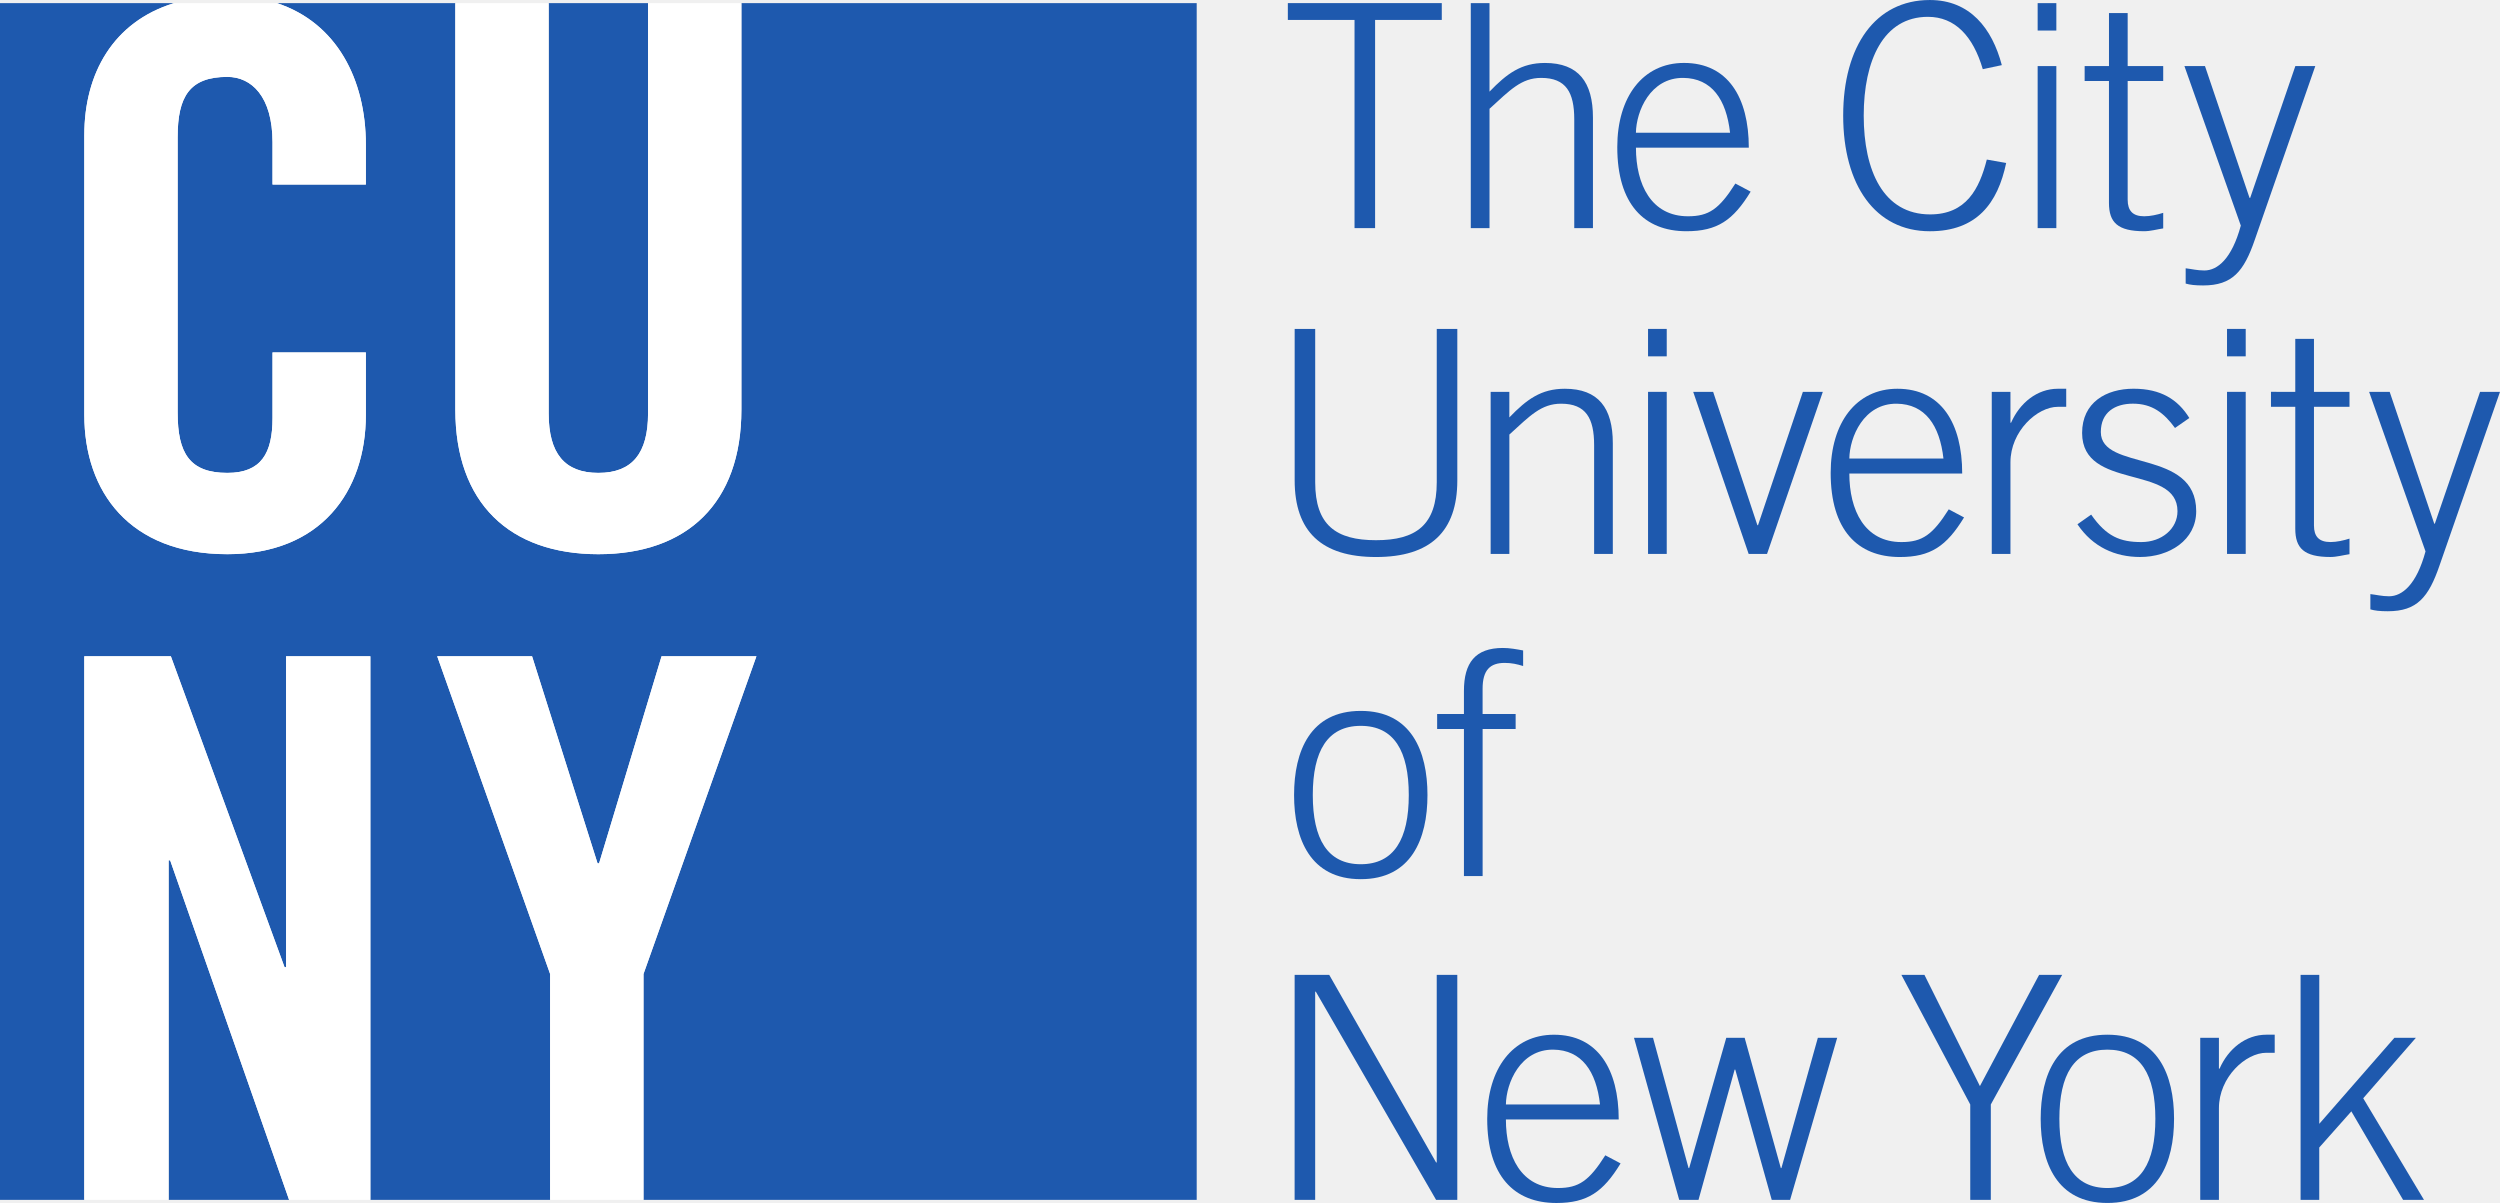
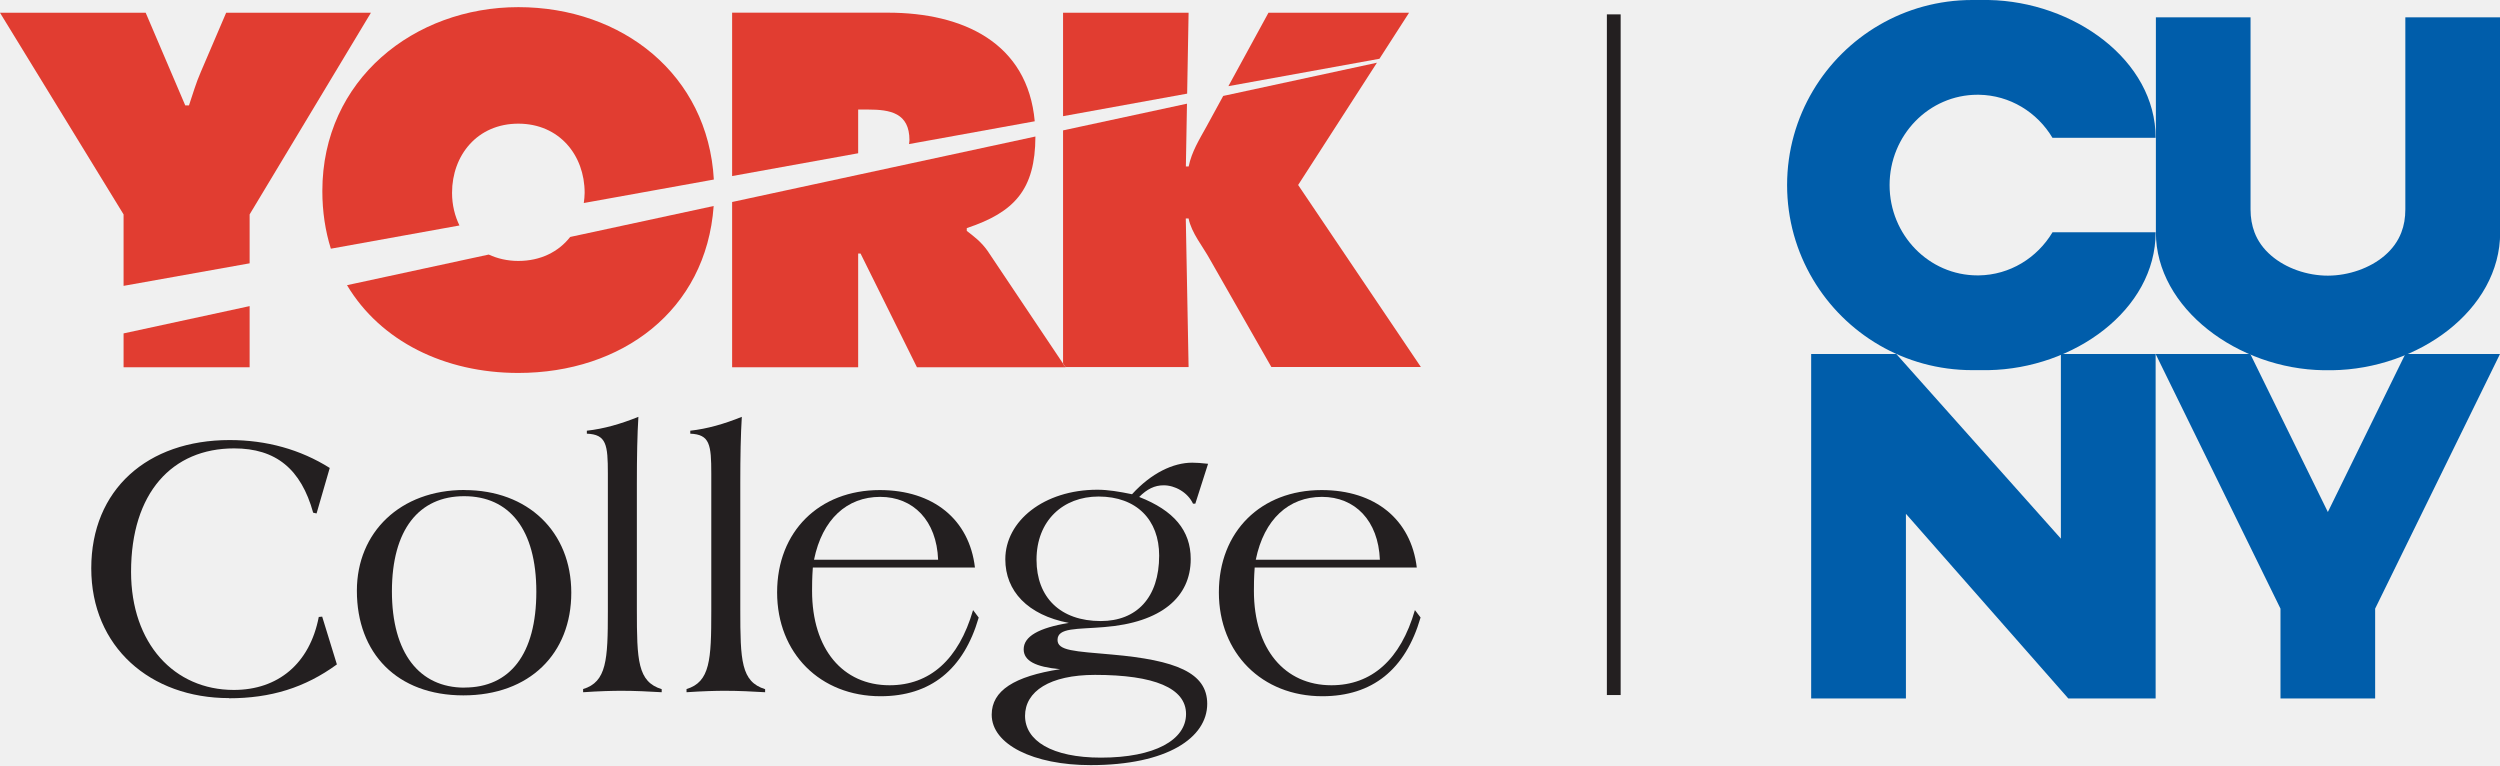
- <svg xmlns="http://www.w3.org/2000/svg" id="svg2985" version="1.1" width="121.885" height="58.649" xml:space="preserve">
-   <defs id="defs2989">
-     <clipPath clipPathUnits="userSpaceOnUse" id="clipPath3033">
-       <path d="m 260,63 496,0 0,412.592 -496,0 L 260,63 z" id="path3035" />
-     </clipPath>
-     <clipPath clipPathUnits="userSpaceOnUse" id="clipPath3041">
-       <path d="m 288.435,109.943 401.153,0 0,346.546 -401.153,0 0,-346.546 z" id="path3043" />
-     </clipPath>
-     <clipPath clipPathUnits="userSpaceOnUse" id="clipPath3533">
-       <path d="m 288,526.192 118.996,0 0,49.808 -118.996,0 0,-49.808 z" id="path3535" />
-     </clipPath>
-     <clipPath clipPathUnits="userSpaceOnUse" id="clipPath3541">
-       <path d="m 233.385,526.945 216.685,0 0,231.107 -216.685,0 0,-231.107 z" id="path3543" />
-     </clipPath>
-     <clipPath clipPathUnits="userSpaceOnUse" id="clipPath3619">
-       <path d="m 268.775,444.671 26.715,0 0,27.229 -26.715,0 0,-27.229 z" id="path3621" />
-     </clipPath>
-     <clipPath clipPathUnits="userSpaceOnUse" id="clipPath3627">
-       <path d="m 268.775,445.884 26.016,0 0,26.016 -26.016,0 0,-26.016 z" id="path3629" />
-     </clipPath>
-     <clipPath clipPathUnits="userSpaceOnUse" id="clipPath3637">
-       <path d="m 552.974,444.671 26.716,0 0,27.229 -26.716,0 0,-27.229 z" id="path3639" />
-     </clipPath>
-     <clipPath clipPathUnits="userSpaceOnUse" id="clipPath3645">
-       <path d="m 552.974,445.884 26.016,0 0,26.016 -26.016,0 0,-26.016 z" id="path3647" />
-     </clipPath>
-     <clipPath clipPathUnits="userSpaceOnUse" id="clipPath3655">
-       <path d="m 268.775,342.117 26.715,0 0,27.229 -26.715,0 0,-27.229 z" id="path3657" />
-     </clipPath>
-     <clipPath clipPathUnits="userSpaceOnUse" id="clipPath3663">
-       <path d="m 268.775,343.33 26.016,0 0,26.016 -26.016,0 0,-26.016 z" id="path3665" />
-     </clipPath>
-     <clipPath clipPathUnits="userSpaceOnUse" id="clipPath3673">
-       <path d="m 552.974,342.117 26.716,0 0,27.229 -26.716,0 0,-27.229 z" id="path3675" />
-     </clipPath>
-     <clipPath clipPathUnits="userSpaceOnUse" id="clipPath3681">
-       <path d="m 552.974,343.33 26.016,0 0,26.016 -26.016,0 0,-26.016 z" id="path3683" />
-     </clipPath>
-     <clipPath clipPathUnits="userSpaceOnUse" id="clipPath3691">
-       <path d="m 268.775,248.228 26.715,0 0,27.229 -26.715,0 0,-27.229 z" id="path3693" />
-     </clipPath>
-     <clipPath clipPathUnits="userSpaceOnUse" id="clipPath3699">
-       <path d="m 268.775,249.441 26.016,0 0,26.016 -26.016,0 0,-26.016 z" id="path3701" />
-     </clipPath>
-     <clipPath clipPathUnits="userSpaceOnUse" id="clipPath3709">
-       <path d="m 552.974,248.228 26.716,0 0,27.229 -26.716,0 0,-27.229 z" id="path3711" />
-     </clipPath>
-     <clipPath clipPathUnits="userSpaceOnUse" id="clipPath3717">
-       <path d="m 552.974,249.441 26.016,0 0,26.016 -26.016,0 0,-26.016 z" id="path3719" />
-     </clipPath>
-     <clipPath clipPathUnits="userSpaceOnUse" id="clipPath3727">
-       <path d="m 268.775,148.441 26.715,0 0,27.229 -26.715,0 0,-27.229 z" id="path3729" />
-     </clipPath>
-     <clipPath clipPathUnits="userSpaceOnUse" id="clipPath3735">
-       <path d="m 268.775,149.654 26.016,0 0,26.016 -26.016,0 0,-26.016 z" id="path3737" />
-     </clipPath>
-     <clipPath clipPathUnits="userSpaceOnUse" id="clipPath3745">
-       <path d="m 552.974,148.441 26.716,0 0,27.229 -26.716,0 0,-27.229 z" id="path3747" />
-     </clipPath>
-     <clipPath clipPathUnits="userSpaceOnUse" id="clipPath3753">
-       <path d="m 552.974,149.654 26.016,0 0,26.016 -26.016,0 0,-26.016 z" id="path3755" />
-     </clipPath>
+ <svg xmlns="http://www.w3.org/2000/svg" id="Layer_1" data-name="Layer 1" viewBox="0 0 293.94 89.95">
+   <defs>
+     <style>
+       .cls-1 {
+         fill: #231f20;
+       }
+ 
+       .cls-2 {
+         fill: #e13d31;
+       }
+ 
+       .cls-3 {
+         fill: #005daa;
+       }
+     </style>
  </defs>
-   <g id="g2993" transform="matrix(1.25,0,0,-1.25,-361.7987,717.3306)">
-     <path d="m 296.016,540.309 0,-13.243 4.698,0 -4.639,13.243" style="fill:#1e59ae;fill-opacity:1;fill-rule:nonzero;stroke:none" id="path3545" />
-     <path d="m 312.777,555.42 c 1.321,0 1.938,0.763 1.938,2.32 l 0,16.002 -3.876,0 0,-16.002 c 0,-1.556 0.616,-2.32 1.938,-2.32" style="fill:#1e59ae;fill-opacity:1;fill-rule:nonzero;stroke:none" id="path3547" />
-     <path d="m 318.356,573.743 0,-15.856 c 0,-3.641 -2.114,-5.638 -5.579,-5.638 -3.465,0 -5.579,1.996 -5.579,5.638 l 0,15.856 -6.956,0 c 2.331,-0.771 3.467,-2.974 3.467,-5.52 l 0,-1.556 -3.641,0 0,1.645 c 0,1.791 -0.822,2.554 -1.762,2.554 -1.468,0 -1.938,-0.763 -1.938,-2.348 l 0,-10.748 c 0,-1.585 0.47,-2.349 1.938,-2.349 1.321,0 1.762,0.763 1.762,2.143 l 0,2.555 3.641,0 0,-2.437 c 0,-2.995 -1.762,-5.432 -5.403,-5.432 -3.817,0 -5.579,2.437 -5.579,5.432 l 0,10.923 c 0,2.384 1.121,4.408 3.499,5.138 l -6.788,0 0,-46.677 3.288,0 0,21.201 3.377,0 4.434,-12.127 0.059,0 0,12.127 3.288,0 0,-21.201 7.011,0 0,8.809 -4.404,12.392 3.7,0 2.554,-8.075 0.059,0 2.437,8.075 3.7,0 -4.404,-12.392 0,-8.809 21.577,0 0,46.677" style="fill:#1e59ae;fill-opacity:1;fill-rule:nonzero;stroke:none" id="path3549" />
-     <path d="m 292.727,568.604 0,-10.923 c 0,-2.995 1.763,-5.432 5.579,-5.432 3.641,0 5.403,2.437 5.403,5.432 l 0,2.437 -3.641,0 0,-2.555 c 0,-1.38 -0.441,-2.143 -1.762,-2.143 -1.468,0 -1.938,0.763 -1.938,2.349 l 0,10.748 c 0,1.585 0.47,2.348 1.938,2.348 0.94,0 1.762,-0.763 1.762,-2.554 l 0,-1.645 3.641,0 0,1.556 c 0,2.545 -1.136,4.749 -3.467,5.52 l -4.015,0 c -2.379,-0.73 -3.499,-2.755 -3.499,-5.138" style="fill:#ffffff;fill-opacity:1;fill-rule:nonzero;stroke:none" id="path3551" />
-     <path d="m 300.597,548.267 0,-12.127 -0.059,0 -4.434,12.127 -3.377,0 0,-21.201 3.289,0 0,13.243 0.059,0 4.639,-13.243 3.171,0 0,21.201" style="fill:#ffffff;fill-opacity:1;fill-rule:nonzero;stroke:none" id="path3553" />
-     <path d="m 318.942,548.267 -3.7,0 -2.437,-8.075 -0.059,0 -2.554,8.075 -3.7,0 4.404,-12.392 0,-8.809 3.641,0 0,8.809" style="fill:#ffffff;fill-opacity:1;fill-rule:nonzero;stroke:none" id="path3555" />
-     <path d="m 312.777,552.249 c 3.465,0 5.579,1.996 5.579,5.638 l 0,15.856 -3.641,0 0,-16.002 c 0,-1.556 -0.617,-2.32 -1.938,-2.32 -1.322,0 -1.938,0.763 -1.938,2.32 l 0,16.002 -3.641,0 0,-15.856 c 0,-3.641 2.114,-5.638 5.579,-5.638" style="fill:#ffffff;fill-opacity:1;fill-rule:nonzero;stroke:none" id="path3557" />
-     <path d="m 339.669,573.743 6.004,0 0,-0.656 -2.601,0 0,-8.12 -0.802,0 0,8.12 -2.601,0" style="fill:#1e59ae;fill-opacity:1;fill-rule:nonzero;stroke:none" id="path3559" />
-     <path d="m 346.804,564.967 0,8.775 0.73,0 0,-3.452 c 0.68,0.706 1.239,1.119 2.163,1.119 1.313,0 1.872,-0.753 1.872,-2.127 l 0,-4.315 -0.729,0 0,4.242 c 0,1.046 -0.316,1.617 -1.288,1.617 -0.778,0 -1.215,-0.474 -2.017,-1.204 l 0,-4.655" style="fill:#1e59ae;fill-opacity:1;fill-rule:nonzero;stroke:none" id="path3561" />
-     <path d="m 356.917,568.687 c -0.146,1.301 -0.717,2.127 -1.823,2.139 -1.289,0.012 -1.836,-1.3 -1.849,-2.139 l 3.671,0 z m -3.671,-0.583 c 0,-1.434 0.596,-2.675 2.031,-2.675 0.814,0 1.215,0.28 1.847,1.277 l 0.596,-0.316 c -0.681,-1.118 -1.301,-1.544 -2.504,-1.544 -1.653,0 -2.698,1.058 -2.698,3.283 0,1.956 0.997,3.281 2.602,3.281 1.714,0 2.528,-1.349 2.528,-3.305" style="fill:#1e59ae;fill-opacity:1;fill-rule:nonzero;stroke:none" id="path3563" />
-     <path d="m 366.774,571.166 c -0.377,1.288 -1.082,2.042 -2.14,2.042 -1.738,0 -2.504,-1.702 -2.504,-3.853 0,-2.151 0.766,-3.853 2.59,-3.853 1.41,0 1.92,0.996 2.211,2.139 l 0.755,-0.133 c -0.329,-1.569 -1.143,-2.663 -2.978,-2.663 -2.127,0 -3.379,1.799 -3.379,4.51 0,2.71 1.252,4.509 3.379,4.509 1.568,0 2.431,-1.106 2.808,-2.54" style="fill:#1e59ae;fill-opacity:1;fill-rule:nonzero;stroke:none" id="path3565" />
-     <path d="m 369.643,564.967 -0.729,0 0,6.32 0.729,0 0,-6.32 z m -0.729,7.706 0,1.069 0.729,0 0,-1.069" style="fill:#1e59ae;fill-opacity:1;fill-rule:nonzero;stroke:none" id="path3567" />
-     <path d="m 371.696,571.288 0,2.066 0.729,0 0,-2.066 1.386,0 0,-0.584 -1.386,0 0,-4.63 c 0,-0.425 0.195,-0.645 0.644,-0.645 0.243,0 0.51,0.061 0.742,0.134 l 0,-0.607 c -0.244,-0.037 -0.499,-0.11 -0.742,-0.11 -1.034,0 -1.374,0.341 -1.374,1.106 l 0,4.752 -0.948,0 0,0.584" style="fill:#1e59ae;fill-opacity:1;fill-rule:nonzero;stroke:none" id="path3569" />
-     <path d="m 377.178,566.146 0.025,0 1.762,5.142 0.778,0 -2.358,-6.77 c -0.425,-1.24 -0.875,-1.787 -2.018,-1.787 -0.316,0 -0.511,0.025 -0.68,0.073 l 0,0.596 c 0.218,-0.024 0.45,-0.085 0.729,-0.085 0.51,0 1.069,0.45 1.422,1.75 l -2.2,6.223 0.802,0" style="fill:#1e59ae;fill-opacity:1;fill-rule:nonzero;stroke:none" id="path3571" />
-     <path d="m 340.736,561.036 0,-5.98 c 0,-1.677 0.815,-2.261 2.371,-2.261 1.556,0 2.37,0.584 2.37,2.261 l 0,5.98 0.802,0 0,-5.907 c 0,-1.994 -1.045,-2.99 -3.172,-2.99 -2.127,0 -3.172,0.997 -3.172,2.99 l 0,5.907" style="fill:#1e59ae;fill-opacity:1;fill-rule:nonzero;stroke:none" id="path3573" />
-     <path d="m 347.579,552.26 0,6.321 0.729,0 0,-0.997 c 0.68,0.705 1.24,1.118 2.164,1.118 1.312,0 1.872,-0.753 1.872,-2.127 l 0,-4.315 -0.729,0 0,4.242 c 0,1.045 -0.316,1.617 -1.288,1.617 -0.778,0 -1.216,-0.474 -2.018,-1.203 l 0,-4.656" style="fill:#1e59ae;fill-opacity:1;fill-rule:nonzero;stroke:none" id="path3575" />
-     <path d="m 354.447,552.26 -0.729,0 0,6.321 0.729,0 0,-6.321 z m -0.729,7.706 0,1.07 0.729,0 0,-1.07" style="fill:#1e59ae;fill-opacity:1;fill-rule:nonzero;stroke:none" id="path3577" />
-     <path d="m 355.479,558.581 0.778,0 1.726,-5.202 0.024,0 1.75,5.202 0.778,0 -2.176,-6.321 -0.717,0" style="fill:#1e59ae;fill-opacity:1;fill-rule:nonzero;stroke:none" id="path3579" />
-     <path d="m 365.24,555.979 c -0.146,1.301 -0.718,2.127 -1.823,2.14 -1.288,0.012 -1.836,-1.301 -1.848,-2.14 l 3.671,0 z m -3.671,-0.583 c 0,-1.434 0.596,-2.674 2.031,-2.674 0.814,0 1.215,0.28 1.847,1.277 l 0.596,-0.316 c -0.681,-1.118 -1.301,-1.544 -2.504,-1.544 -1.653,0 -2.698,1.058 -2.698,3.281 0,1.957 0.997,3.282 2.602,3.282 1.714,0 2.528,-1.349 2.528,-3.306" style="fill:#1e59ae;fill-opacity:1;fill-rule:nonzero;stroke:none" id="path3581" />
-     <path d="m 367.124,552.26 0,6.321 0.729,0 0,-1.204 0.024,0 c 0.341,0.778 1.021,1.325 1.823,1.325 l 0.328,0 0,-0.705 -0.328,0 c -0.802,0 -1.847,-0.949 -1.847,-2.164 l 0,-3.574" style="fill:#1e59ae;fill-opacity:1;fill-rule:nonzero;stroke:none" id="path3583" />
-     <path d="m 371.001,553.793 c 0.595,-0.852 1.13,-1.071 1.957,-1.071 0.802,0 1.41,0.523 1.41,1.204 0,1.835 -3.72,0.802 -3.72,3.051 0,1.191 0.936,1.726 2.006,1.726 1.058,0 1.726,-0.413 2.176,-1.142 l -0.559,-0.389 c -0.426,0.583 -0.888,0.948 -1.641,0.948 -0.705,0 -1.252,-0.341 -1.252,-1.106 0,-1.544 3.72,-0.632 3.72,-3.087 0,-1.131 -1.046,-1.787 -2.188,-1.787 -0.973,0 -1.848,0.389 -2.444,1.276" style="fill:#1e59ae;fill-opacity:1;fill-rule:nonzero;stroke:none" id="path3585" />
-     <path d="m 377.029,552.26 -0.729,0 0,6.321 0.729,0 0,-6.321 z m -0.729,7.706 0,1.07 0.729,0 0,-1.07" style="fill:#1e59ae;fill-opacity:1;fill-rule:nonzero;stroke:none" id="path3587" />
-     <path d="m 378.962,558.581 0,2.066 0.729,0 0,-2.066 1.386,0 0,-0.583 -1.386,0 0,-4.631 c 0,-0.426 0.195,-0.644 0.644,-0.644 0.243,0 0.511,0.061 0.742,0.134 l 0,-0.608 c -0.243,-0.036 -0.498,-0.109 -0.742,-0.109 -1.033,0 -1.373,0.34 -1.373,1.106 l 0,4.753 -0.948,0 0,0.583" style="fill:#1e59ae;fill-opacity:1;fill-rule:nonzero;stroke:none" id="path3589" />
-     <path d="m 384.382,553.44 0.024,0 1.763,5.141 0.778,0 -2.358,-6.77 c -0.425,-1.24 -0.875,-1.787 -2.018,-1.787 -0.316,0 -0.51,0.024 -0.68,0.073 l 0,0.596 c 0.219,-0.024 0.45,-0.085 0.729,-0.085 0.51,0 1.07,0.45 1.422,1.75 l -2.2,6.223 0.802,0" style="fill:#1e59ae;fill-opacity:1;fill-rule:nonzero;stroke:none" id="path3591" />
-     <path d="m 340.642,542.855 c 0,-1.714 0.572,-2.698 1.872,-2.698 1.3,0 1.872,0.984 1.872,2.698 0,1.714 -0.572,2.699 -1.872,2.699 -1.301,0 -1.872,-0.985 -1.872,-2.699 z m 4.473,0 c 0,-1.714 -0.633,-3.281 -2.601,-3.281 -1.969,0 -2.602,1.568 -2.602,3.281 0,1.714 0.632,3.282 2.602,3.282 1.968,0 2.601,-1.568 2.601,-3.282" style="fill:#1e59ae;fill-opacity:1;fill-rule:nonzero;stroke:none" id="path3593" />
-     <path d="m 347.266,545.432 0,-5.737 -0.729,0 0,5.737 -1.045,0 0,0.583 1.045,0 0,0.9 c 0,1.094 0.437,1.677 1.519,1.677 0.267,0 0.522,-0.048 0.79,-0.097 l 0,-0.608 c -0.231,0.073 -0.45,0.122 -0.718,0.122 -0.571,0 -0.863,-0.279 -0.863,-1.009 l 0,-0.985 1.289,0 0,-0.583" style="fill:#1e59ae;fill-opacity:1;fill-rule:nonzero;stroke:none" id="path3595" />
-     <path d="m 339.934,535.842 1.349,0 4.168,-7.317 0.025,0 0,7.317 0.802,0 0,-8.776 -0.827,0 -4.691,8.12 -0.025,0 0,-8.12 -0.802,0" style="fill:#1e59ae;fill-opacity:1;fill-rule:nonzero;stroke:none" id="path3597" />
-     <path d="m 351.845,530.786 c -0.145,1.3 -0.717,2.127 -1.823,2.139 -1.289,0.012 -1.836,-1.301 -1.848,-2.139 l 3.671,0 z m -3.671,-0.584 c 0,-1.434 0.596,-2.674 2.03,-2.674 0.815,0 1.215,0.279 1.847,1.276 l 0.596,-0.316 c -0.68,-1.118 -1.301,-1.544 -2.504,-1.544 -1.652,0 -2.698,1.057 -2.698,3.282 0,1.956 0.997,3.281 2.601,3.281 1.714,0 2.528,-1.349 2.528,-3.306" style="fill:#1e59ae;fill-opacity:1;fill-rule:nonzero;stroke:none" id="path3599" />
-     <path d="m 353.17,533.387 0.742,0 1.386,-5.08 0.024,0 1.447,5.08 0.717,0 1.41,-5.08 0.024,0 1.421,5.08 0.754,0 -1.836,-6.321 -0.717,0 -1.422,5.081 -0.024,0 -1.41,-5.081 -0.753,0" style="fill:#1e59ae;fill-opacity:1;fill-rule:nonzero;stroke:none" id="path3601" />
-     <path d="m 366.285,530.786 -2.686,5.056 0.899,0 2.164,-4.339 2.309,4.339 0.899,0 -2.783,-5.056 0,-3.72 -0.802,0" style="fill:#1e59ae;fill-opacity:1;fill-rule:nonzero;stroke:none" id="path3603" />
-     <path d="m 369.761,530.227 c 0,-1.714 0.572,-2.699 1.873,-2.699 1.3,0 1.871,0.984 1.871,2.699 0,1.714 -0.571,2.698 -1.871,2.698 -1.301,0 -1.873,-0.984 -1.873,-2.698 z m 4.473,0 c 0,-1.714 -0.632,-3.282 -2.6,-3.282 -1.969,0 -2.602,1.568 -2.602,3.282 0,1.714 0.632,3.281 2.602,3.281 1.968,0 2.6,-1.568 2.6,-3.281" style="fill:#1e59ae;fill-opacity:1;fill-rule:nonzero;stroke:none" id="path3605" />
-     <path d="m 375.255,527.066 0,6.321 0.729,0 0,-1.204 0.025,0 c 0.34,0.778 1.021,1.325 1.823,1.325 l 0.328,0 0,-0.705 -0.328,0 c -0.802,0 -1.848,-0.948 -1.848,-2.164 l 0,-3.574" style="fill:#1e59ae;fill-opacity:1;fill-rule:nonzero;stroke:none" id="path3607" />
-     <path d="m 379.169,527.066 0,8.776 0.729,0 0,-5.81 2.93,3.355 0.838,0 -2.054,-2.358 2.37,-3.963 -0.815,0 -2.018,3.452 -1.252,-1.41 0,-2.042" style="fill:#1e59ae;fill-opacity:1;fill-rule:nonzero;stroke:none" id="path3609" />
+   <g>
+     <polygon class="cls-2" points="14.53 43.18 29.35 43.18 29.35 35.99 14.53 39.2 14.53 43.18" />
+     <path class="cls-2" d="M29.35,25.21L43.61,1.5h-17.02l-2.98,6.96c-.56,1.27-.94,2.6-1.39,3.93h-.44L17.13,1.5H0l14.53,23.71v8.4c4.31-.77,9.31-1.66,14.82-2.65v-5.74Z" />
+     <path class="cls-2" d="M60.94,30.68c-1.29,0-2.45-.28-3.48-.75l-16.66,3.6c3.94,6.59,11.48,10.32,20.14,10.32,12.14,0,22.09-7.32,22.97-19.63l-16.87,3.64c-1.38,1.76-3.5,2.82-6.1,2.82Z" />
+     <path class="cls-2" d="M53.15,22.67c0-4.42,2.98-8.13,7.79-8.13s7.8,3.7,7.8,8.13c0,.41-.05.81-.1,1.2,5.04-.91,10.16-1.84,15.29-2.76-.69-12.33-10.77-20.27-22.99-20.27s-23.04,8.51-23.04,21.61c0,2.45.35,4.71,1,6.79,4.81-.87,9.88-1.78,15.12-2.73-.54-1.11-.87-2.4-.87-3.84Z" />
+     <path class="cls-2" d="M100.9,12.88h1.16c2.6,0,4.87.39,4.87,3.6,0,.17-.04.31-.05.46,5.05-.91,10-1.81,14.78-2.68-.83-9.22-8.41-12.77-17.28-12.77h-18.3v19.21c4.97-.9,9.92-1.8,14.82-2.68v-5.15Z" />
+     <path class="cls-2" d="M116.21,29.63c-.83-1.22-1.77-1.88-2.54-2.48v-.33c5.61-1.87,8.05-4.52,8.07-10.77l-35.66,7.7v19.43h14.82v-13.37h.28l6.63,13.37h17.18v-.43l-8.78-13.11Z" />
+     <path class="cls-2" d="M139.75,1.5h-14.76v12.16c5.11-.93,10.01-1.82,14.59-2.65l.17-9.51Z" />
+     <path class="cls-2" d="M165.68,1.5h-16.54l-4.71,8.63c6.93-1.26,12.99-2.35,17.76-3.22l3.48-5.41Z" />
+     <path class="cls-2" d="M161.91,7.37l-18.09,3.91-1.96,3.59c-.83,1.5-1.76,2.99-2.1,4.7h-.33l.13-7.38-14.57,3.14v27.4l.29.43h-.29s14.76,0,14.76,0l-.33-17.47h.33c.34,1.71,1.66,3.25,2.54,4.86l7.19,12.6h17.58l-14.43-21.4,9.28-14.4Z" />
+     <polygon class="cls-2" points="124.99 42.74 124.99 43.18 125.28 43.18 124.99 42.74" />
  </g>
+   <g>
+     <path class="cls-1" d="M26.92,82.08c-9.24,0-16.19-6.01-16.19-15.26s6.59-15.08,16.27-15.08c4.34,0,8.32,1.11,11.77,3.28l-1.55,5.35-.4-.09c-1.42-5.13-4.38-7.56-9.29-7.56-7.29,0-12.12,5.22-12.12,14.51,0,8.44,5.08,13.89,12.08,13.89,5.21,0,8.93-3.1,9.99-8.58l.4-.04,1.73,5.62c-3.76,2.74-7.78,3.98-12.7,3.98Z" />
+     <path class="cls-1" d="M54.61,57.62c7.47,0,12.56,4.91,12.56,12.07s-4.9,12.07-12.69,12.07-12.52-4.95-12.52-12.3c0-6.9,5.13-11.85,12.65-11.85ZM54.61,80.84c5.35,0,8.45-3.93,8.45-11.27s-3.18-11.23-8.49-11.23-8.49,3.93-8.49,11.19,3.23,11.32,8.53,11.32Z" />
+     <path class="cls-1" d="M68.55,81.02c2.79-.84,2.92-3.45,2.92-9.15v-16.19c0-3.4-.17-4.6-2.47-4.69v-.35c1.99-.22,3.98-.79,6.06-1.63-.13,2.08-.18,4.64-.18,7.83v14.82c0,6.01.09,8.49,2.92,9.37v.36c-1.51-.09-3.1-.17-4.73-.17-1.06,0-2.61.04-4.51.17v-.36Z" />
+     <path class="cls-1" d="M80.71,81.02c2.79-.84,2.92-3.45,2.92-9.15v-16.19c0-3.4-.17-4.6-2.47-4.69v-.35c1.99-.22,3.98-.79,6.06-1.63-.13,2.08-.18,4.64-.18,7.83v14.82c0,6.01.09,8.49,2.92,9.37v.36c-1.5-.09-3.1-.17-4.73-.17-1.06,0-2.6.04-4.51.17v-.36Z" />
+     <path class="cls-1" d="M115.07,72.62c-1.77,6.1-5.66,9.24-11.54,9.24-7.08,0-12.16-5.04-12.16-12.21s4.95-12.03,12.07-12.03c6.28,0,10.53,3.45,11.19,9.11h-19.06c-.09,1.24-.09,2.12-.09,2.74,0,6.86,3.62,11.1,9.11,11.1,4.73,0,8.13-3.01,9.82-8.84l.66.88ZM110.3,65.81c-.17-4.6-2.92-7.39-6.81-7.39s-6.81,2.61-7.78,7.39h14.59Z" />
+     <path class="cls-1" d="M140.54,59.22h-.27c-.62-1.33-2.12-2.16-3.45-2.16-1.07,0-1.95.44-2.88,1.37,4.07,1.59,6.06,3.94,6.06,7.3,0,4.47-3.45,7.47-10.18,8-3.18.27-5.48.04-5.48,1.51,0,1.28,1.99,1.33,6.41,1.72,7.48.66,11.19,2.12,11.19,5.79,0,3.98-4.69,7.21-13.71,7.21-6.72,0-11.63-2.43-11.63-5.93,0-2.83,2.65-4.51,8.05-5.35-2.87-.26-4.29-.97-4.29-2.34,0-1.51,1.77-2.52,5.31-3.1-4.86-.93-7.47-3.76-7.47-7.48,0-4.51,4.55-8.18,10.83-8.18,1.24,0,2.56.22,4.07.53,2.26-2.48,4.83-3.71,7.08-3.71.44,0,1.11.04,1.86.13l-1.5,4.69ZM120.52,84.16c0,2.92,3.14,4.92,8.93,4.92,6.33,0,10-2.09,10-5.13s-3.72-4.6-10.7-4.6c-5.35,0-8.23,1.95-8.23,4.82ZM121.87,65.81c0,4.42,2.79,7.21,7.56,7.21,4.2,0,6.86-2.74,6.86-7.7,0-4.2-2.66-6.94-7.13-6.94-4.16,0-7.29,2.83-7.29,7.43Z" />
+     <path class="cls-1" d="M167.02,72.62c-1.77,6.1-5.66,9.24-11.55,9.24-7.08,0-12.16-5.04-12.16-12.21s4.96-12.03,12.08-12.03c6.28,0,10.52,3.45,11.19,9.11h-19.06c-.09,1.24-.09,2.12-.09,2.74,0,6.86,3.63,11.1,9.11,11.1,4.73,0,8.14-3.01,9.82-8.84l.67.88ZM162.24,65.81c-.18-4.6-2.92-7.39-6.81-7.39s-6.81,2.61-7.78,7.39h14.6Z" />
+   </g>
+   <rect class="cls-1" x="188.93" y="1.69" width="1.62" height="80.03" />
+   <polygon class="cls-3" points="242.31 41.62 242.31 63.33 222.96 41.62 212.95 41.62 212.95 41.62 212.95 82.12 224.09 82.12 224.09 60.41 243.18 82.12 253.45 82.12 253.45 41.62 242.31 41.62" />
+   <path class="cls-3" d="M293.94,24.61v-8.4h0s0,0,0,0V2.04h-10.89s-.24,0-.24,0v22.58c0,.99-.15,1.89-.47,2.71-.4,1.04-1.05,1.94-1.97,2.73-1.71,1.46-4.2,2.34-6.66,2.35h0s0,0,0,0c0,0,0,0,0,0h0s0,0,0,0c-2.46,0-4.95-.88-6.66-2.35-.92-.79-1.57-1.69-1.97-2.73-.31-.82-.47-1.72-.47-2.71V2.04h-.24s-10.89,0-10.89,0v14.17s0,0,0,0h0v11.11h0c0,8.95,9.67,16.07,19.73,16.21.1,0,.21,0,.31,0,.04,0,.08,0,.12,0,.03,0,.05,0,.08,0h0s0,0,0,0c0,0,0,0,0,0,0,0,0,0,.01,0h0s.04,0,.07,0c.04,0,.08,0,.12,0,.1,0,.21,0,.31,0,10.06-.14,19.73-7.05,19.73-16.21h0v-2.71Z" />
+   <path class="cls-3" d="M241.32,27.32c-1.8,3-5,5.01-8.67,5.06-.05,0-.09,0-.14,0-5.71,0-10.34-4.75-10.34-10.62,0-5.86,4.63-10.62,10.34-10.62.05,0,.1,0,.14,0,3.67.05,6.88,2.06,8.67,5.06h12.13C253.45,7.08,243.83.18,233.8,0c-.02,0-.05,0-.07,0-.1,0-.21,0-.31,0-.04,0-.08,0-.12,0-.02,0-.04,0-.07,0h0s0,0-.01,0c0,0,0,0,0,0,0,0,0,0,0,0h0s-.05,0-.08,0c-.04,0-.08,0-.12,0-.1,0-.21,0-.31,0h-.82c-7.97,0-14.94,4.28-18.73,10.67-1.93,3.25-3.04,7.04-3.04,11.09h0s0,0,0,0c0,4.05,1.11,7.84,3.04,11.09,3.79,6.39,10.76,10.67,18.73,10.67h.82c.1,0,.21,0,.31,0,.04,0,.08,0,.12,0,.03,0,.05,0,.08,0h0s0,0,0,0c0,0,0,0,0,0,0,0,0,0,.01,0h0s.04,0,.07,0c.04,0,.08,0,.12,0,.1,0,.21,0,.31,0,.02,0,.05,0,.07,0,10.03-.18,19.65-7.07,19.65-16.21h-12.13Z" />
+   <polygon class="cls-3" points="282.81 41.62 273.7 60.2 264.58 41.62 253.45 41.62 268.13 71.56 268.13 82.12 279.26 82.12 279.26 71.56 293.94 41.62 282.81 41.62" />
</svg>
